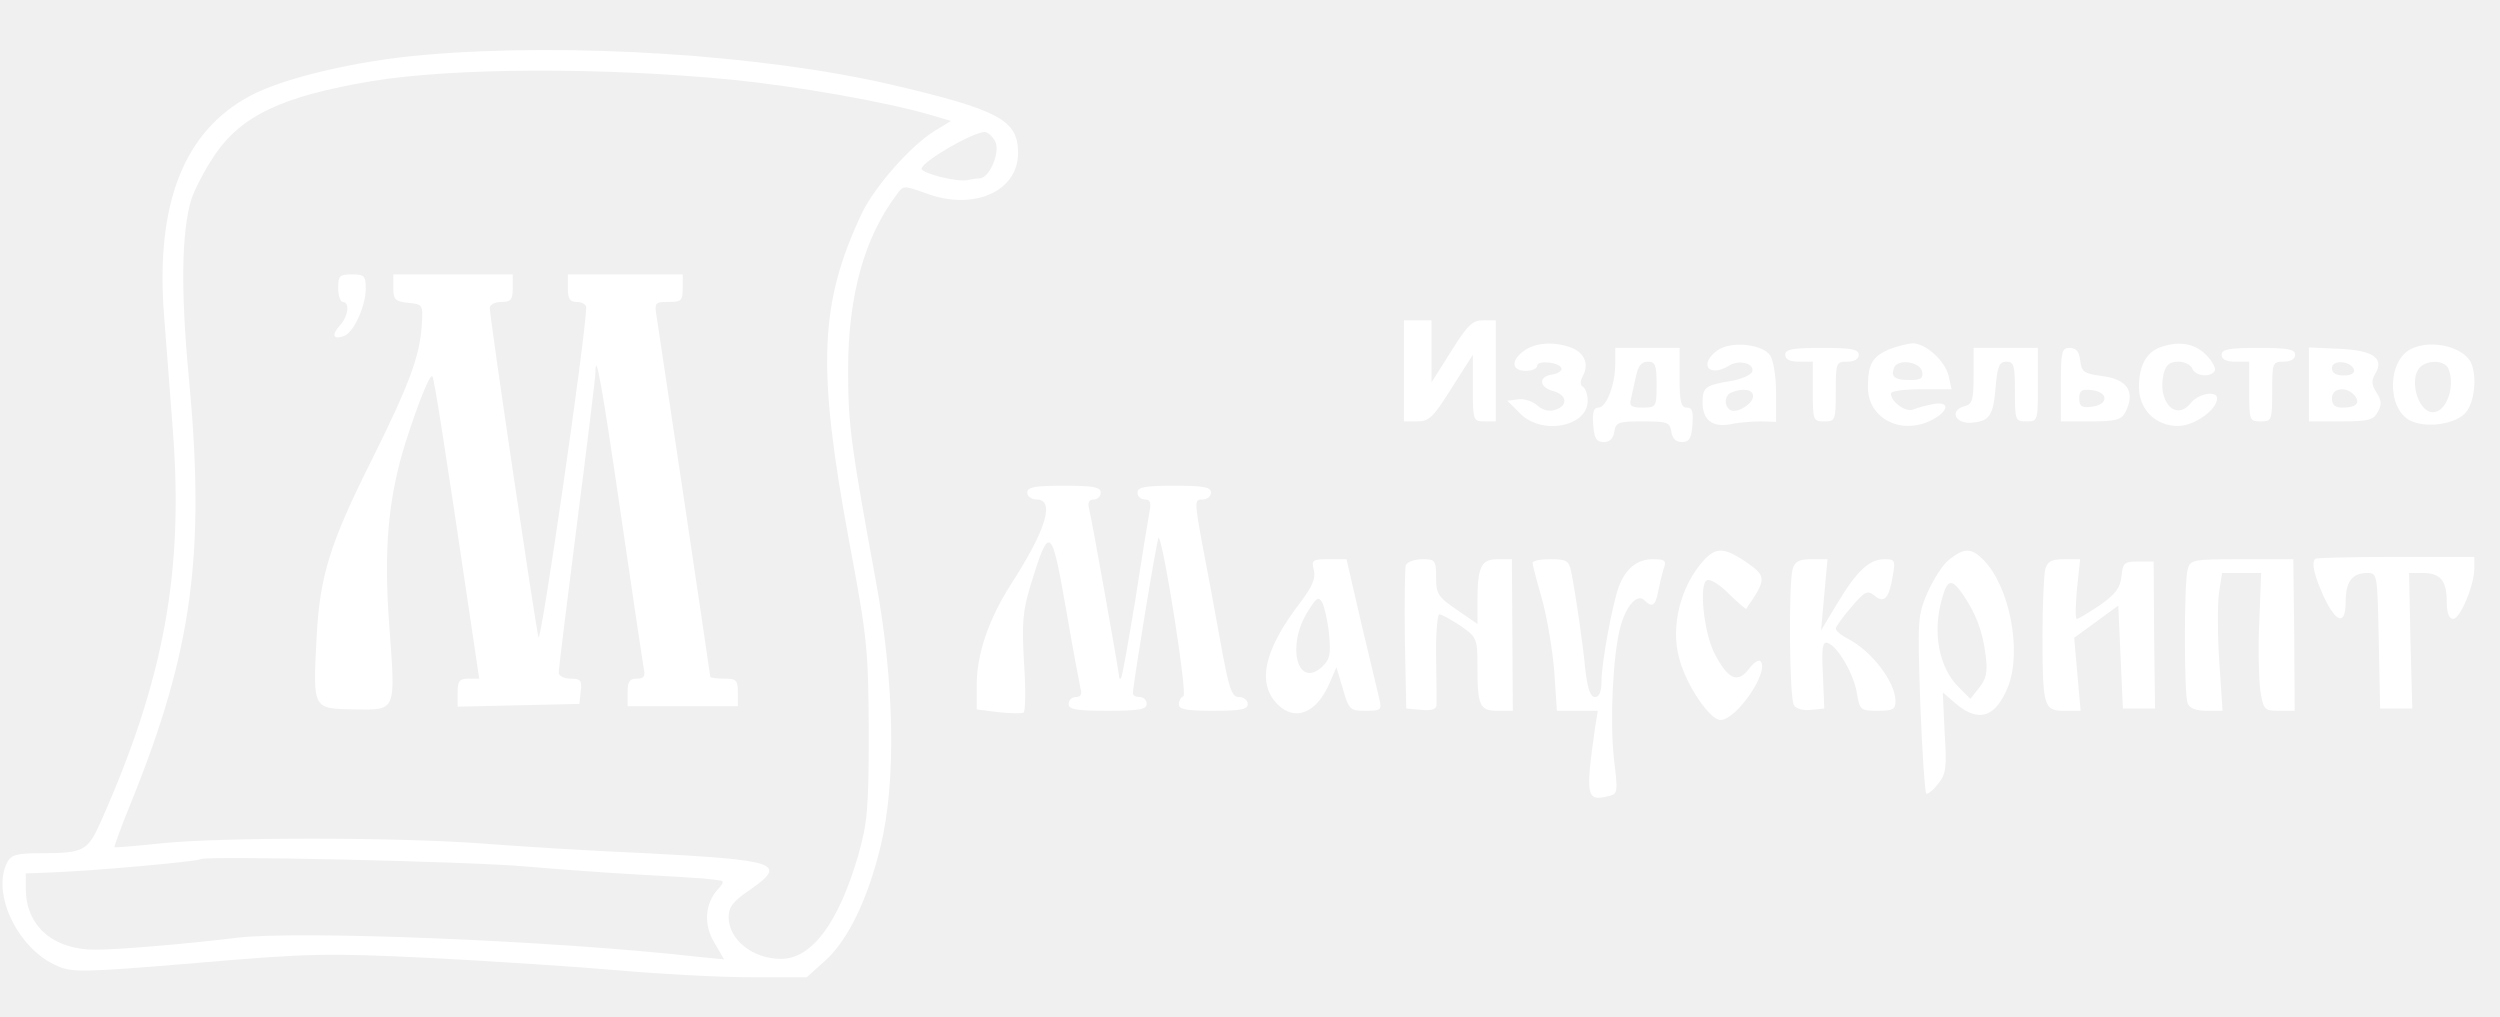
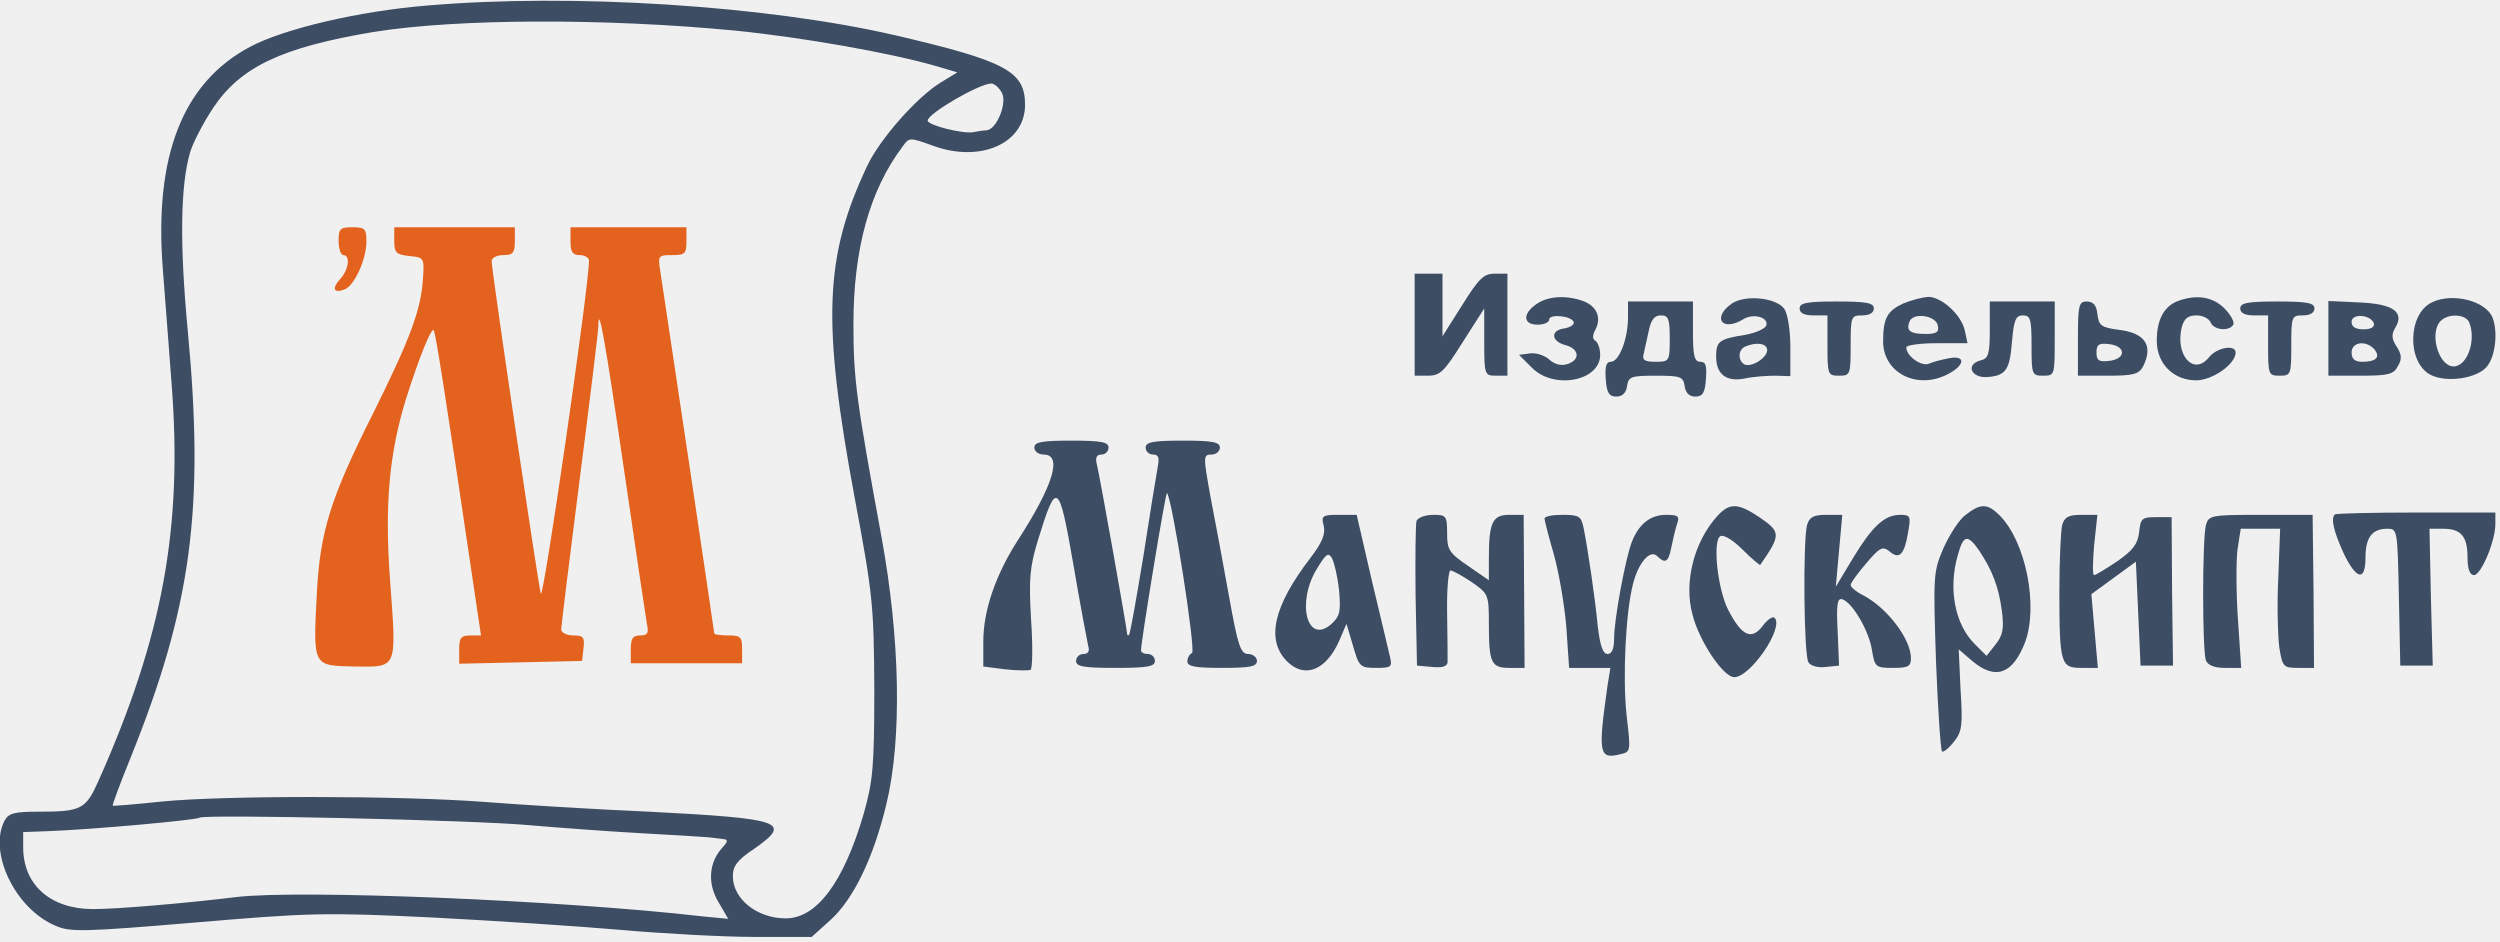
- <svg xmlns="http://www.w3.org/2000/svg" width="541" height="220">
+ <svg xmlns="http://www.w3.org/2000/svg" width="539" height="203" preserveAspectRatio="xMidYMid meet" version="1.0">
  <g>
-     <rect fill="none" id="canvas_background" height="222" width="543" y="-1" x="-1" />
-     <g display="none" overflow="visible" y="0" x="0" height="100%" width="100%" id="canvasGrid">
-       <rect fill="url(#gridpattern)" stroke-width="0" y="0" x="0" height="100%" width="100%" />
-     </g>
-   </g>
-   <g>
-     <g stroke="null" id="svg_30">
-       <g id="svg_4" fill="#000000" transform="matrix(0.09941072,0,0,-0.09941072,-4143.482,-2734.319) ">
-         <path stroke="null" fill="#ffffff" id="svg_5" d="m42606.578,-27624.572c-146,-12 -308,-50 -381,-89c-145,-77 -207,-235 -188,-479c4,-47 12,-158 19,-248c24,-309 -19,-544 -157,-854c-28,-63 -37,-68 -130,-68c-51,0 -64,-3 -73,-19c-36,-68 23,-191 110,-227c31,-14 62,-13 300,7c247,21 282,22 510,11c135,-7 319,-19 410,-27c91,-8 220,-15 287,-15l123,0l40,36c50,45 93,134 121,250c34,141 30,357 -11,579c-53,289 -60,336 -60,456c0,162 35,289 106,383c14,20 15,20 65,2c103,-38 199,5 199,88c0,72 -40,94 -280,150c-278,64 -696,91 -1010,64zm665,-54c141,-14 336,-48 435,-77l44,-13l-36,-22c-52,-32 -131,-122 -158,-179c-93,-197 -98,-336 -27,-718c39,-208 41,-231 42,-410c0,-169 -3,-199 -23,-270c-43,-147 -101,-225 -168,-225c-62,0 -114,42 -114,91c0,22 10,35 46,59c83,58 62,65 -226,80c-118,5 -278,15 -355,21c-184,14 -563,14 -695,1c-57,-6 -105,-10 -107,-9c-1,2 16,48 38,102c132,327 160,538 124,920c-18,190 -16,316 5,387c6,20 28,63 50,96c59,88 148,130 345,163c179,29 500,30 780,3zm575,-134c12,-22 -11,-79 -33,-81c-6,0 -20,-2 -29,-4c-22,-4 -98,15 -98,25c0,15 110,79 137,80c7,0 17,-9 23,-20zm-1020,-1579c58,-5 164,-13 235,-17c72,-4 139,-8 150,-9c11,-1 26,-3 34,-4c11,-1 11,-5 -2,-19c-29,-32 -32,-77 -8,-117l21,-36l-52,5c-316,36 -874,58 -1008,42c-106,-13 -256,-26 -309,-26c-92,0 -151,52 -151,133l0,33l53,2c90,3 322,24 327,29c8,8 590,-5 710,-16z" />
-         <path stroke="null" fill="#ffffff" id="svg_6" d="m42416.578,-28132.572c0,-16 5,-30 10,-30c16,0 12,-32 -7,-52c-18,-20 -14,-31 10,-22c21,8 47,65 47,103c0,28 -3,31 -30,31c-27,0 -30,-3 -30,-30z" />
-         <path stroke="null" fill="#ffffff" id="svg_7" d="m42536.578,-28131.572c0,-26 4,-30 33,-33c31,-3 32,-4 29,-48c-4,-67 -27,-129 -107,-290c-94,-187 -115,-257 -122,-391c-8,-157 -9,-154 82,-156c93,-1 90,-7 76,186c-12,163 -2,274 35,393c29,91 54,152 59,146c4,-4 26,-144 83,-530l19,-128l-23,0c-20,0 -24,-5 -24,-30l0,-31l133,3l132,3l3,27c3,24 0,28 -22,28c-14,0 -26,6 -26,13c0,7 18,153 40,325c22,171 40,319 40,328c0,52 14,-24 55,-306c25,-173 48,-325 50,-337c4,-18 1,-23 -15,-23c-16,0 -20,-7 -20,-30l0,-30l120,0l120,0l0,30c0,27 -3,30 -30,30c-16,0 -30,2 -30,4c0,4 -105,708 -116,779c-6,36 -5,37 25,37c28,0 31,3 31,30l0,30l-125,0l-125,0l0,-30c0,-23 4,-30 20,-30c11,0 20,-6 20,-12c-2,-69 -99,-737 -104,-718c-7,28 -106,696 -106,717c0,7 11,13 25,13c21,0 25,5 25,30l0,30l-130,0l-130,0l0,-29z" />
-         <path stroke="null" fill="#ffffff" id="svg_8" d="m44736.578,-28312.572l0,-110l29,0c26,0 35,9 75,73l46,72l0,-72c0,-71 1,-73 25,-73l25,0l0,110l0,110l-28,0c-23,0 -34,-11 -69,-67l-43,-68l0,68l0,67l-30,0l-30,0l0,-110z" />
-         <path stroke="null" fill="#ffffff" id="svg_9" d="m44998.578,-28268.572c-30,-21 -28,-44 3,-44c14,0 25,5 25,11c0,13 50,8 53,-6c1,-5 -8,-11 -20,-13c-31,-4 -29,-28 2,-36c30,-8 33,-32 4,-41c-13,-4 -27,-1 -39,10c-10,9 -29,15 -42,13l-23,-3l27,-27c47,-49 148,-30 148,27c0,13 -5,27 -10,30c-7,4 -7,12 0,25c13,25 3,50 -27,61c-36,13 -76,11 -101,-7z" />
-         <path stroke="null" fill="#ffffff" id="svg_10" d="m45419.578,-28267.572c-43,-31 -19,-61 26,-33c21,13 55,4 49,-14c-3,-7 -23,-16 -46,-20c-56,-9 -62,-14 -62,-47c0,-38 22,-55 62,-47c18,4 48,6 66,6l32,-1l0,64c0,36 -6,71 -13,81c-18,25 -86,31 -114,11zm77,-100c0,-17 -36,-39 -50,-30c-14,9 -12,32 3,38c24,10 47,7 47,-8z" />
-         <path stroke="null" fill="#ffffff" id="svg_11" d="m45790.578,-28266.572c-35,-16 -44,-32 -44,-82c0,-68 73,-105 139,-71c37,19 40,41 5,35c-16,-3 -36,-8 -45,-12c-16,-7 -49,16 -49,35c0,5 30,9 66,9l66,0l-6,28c-8,34 -50,72 -79,72c-12,-1 -36,-7 -53,-14zm74,-48c3,-14 -3,-18 -26,-18c-34,0 -43,7 -35,27c8,20 57,13 61,-9z" />
-         <path stroke="null" fill="#ffffff" id="svg_12" d="m46379.578,-28262.572c-28,-12 -43,-40 -43,-85c0,-49 36,-85 85,-85c35,0 85,35 85,60c0,18 -41,11 -58,-11c-33,-40 -73,6 -58,66c5,18 13,25 32,25c13,0 27,-7 30,-15c7,-17 40,-20 49,-5c3,5 -5,21 -19,35c-26,26 -62,31 -103,15z" />
-         <path stroke="null" fill="#ffffff" id="svg_13" d="m46929.578,-28264.572c-52,-25 -54,-129 -3,-156c35,-18 101,-8 122,18c18,22 24,74 12,105c-14,36 -86,55 -131,33zm81,-44c15,-39 -5,-94 -34,-94c-33,0 -53,73 -28,98c17,17 55,15 62,-4z" />
-         <path stroke="null" fill="#ffffff" id="svg_14" d="m45196.578,-28296.572c0,-46 -19,-96 -37,-96c-10,0 -13,-10 -11,-37c2,-30 7,-38 23,-38c13,0 21,8 23,23c3,20 9,22 62,22c53,0 59,-2 62,-22c2,-15 10,-23 23,-23c16,0 21,8 23,38c2,28 0,37 -12,37c-13,0 -16,13 -16,65l0,65l-70,0l-70,0l0,-34zm90,-46c0,-49 -1,-50 -31,-50c-24,0 -29,4 -25,18c2,9 7,32 11,50c5,23 12,32 26,32c16,0 19,-7 19,-50z" />
-         <path stroke="null" fill="#ffffff" id="svg_15" d="m45566.578,-28277.572c0,-10 10,-15 30,-15l30,0l0,-65c0,-63 1,-65 25,-65c24,0 25,2 25,65c0,63 1,65 25,65c16,0 25,6 25,15c0,12 -16,15 -80,15c-64,0 -80,-3 -80,-15z" />
-         <path stroke="null" fill="#ffffff" id="svg_16" d="m45976.578,-28323.572c0,-53 -3,-62 -20,-66c-33,-9 -20,-38 14,-36c41,3 49,15 54,78c4,45 8,55 23,55c17,0 19,-8 19,-65c0,-63 1,-65 25,-65c25,0 25,1 25,80l0,80l-70,0l-70,0l0,-61z" />
-         <path stroke="null" fill="#ffffff" id="svg_17" d="m46166.578,-28342.572l0,-80l65,0c53,0 66,3 75,19c23,45 6,73 -52,80c-38,5 -43,9 -46,34c-2,19 -9,27 -23,27c-17,0 -19,-8 -19,-80zm95,-30c0,-9 -11,-16 -27,-18c-23,-3 -28,1 -28,18c0,17 5,21 28,18c16,-2 27,-9 27,-18z" />
-         <path stroke="null" fill="#ffffff" id="svg_18" d="m46516.578,-28277.572c0,-10 10,-15 30,-15l30,0l0,-65c0,-63 1,-65 25,-65c24,0 25,2 25,65c0,63 1,65 25,65c16,0 25,6 25,15c0,12 -16,15 -80,15c-64,0 -80,-3 -80,-15z" />
-         <path stroke="null" fill="#ffffff" id="svg_19" d="m46706.578,-28342.572l0,-80l70,0c60,0 71,3 80,21c9,15 8,25 -3,42c-11,17 -11,26 -3,40c21,34 -4,52 -78,55l-66,3l0,-81zm98,33c2,-8 -6,-13 -22,-13c-17,0 -26,5 -26,16c0,19 41,16 48,-3zm1,-56c14,-17 4,-27 -26,-27c-16,0 -23,6 -23,20c0,23 31,27 49,7z" />
-         <path stroke="null" fill="#ffffff" id="svg_20" d="m43916.578,-28577.572c0,-8 9,-15 20,-15c41,0 22,-65 -57,-187c-47,-74 -73,-150 -73,-216l0,-54l47,-6c27,-3 51,-3 55,-1c4,3 5,51 1,108c-5,88 -3,113 15,172c40,130 45,126 76,-52c15,-88 30,-167 32,-176c4,-12 0,-18 -10,-18c-9,0 -16,-7 -16,-15c0,-12 16,-15 85,-15c69,0 85,3 85,15c0,8 -7,15 -15,15c-8,0 -15,3 -15,8c0,18 53,342 56,339c11,-10 63,-342 54,-345c-5,-2 -10,-10 -10,-18c0,-11 17,-14 75,-14c60,0 75,3 75,15c0,8 -9,15 -19,15c-16,0 -22,17 -41,123c-12,67 -30,164 -40,215c-16,89 -16,92 2,92c10,0 18,7 18,15c0,12 -16,15 -80,15c-64,0 -80,-3 -80,-15c0,-8 7,-15 16,-15c12,0 14,-7 10,-27c-3,-16 -17,-102 -31,-193c-15,-90 -28,-166 -31,-169c-2,-2 -4,-1 -4,3c0,9 -58,335 -65,364c-4,15 -1,22 10,22c8,0 15,7 15,15c0,12 -16,15 -80,15c-64,0 -80,-3 -80,-15z" />
-         <path stroke="null" fill="#ffffff" id="svg_21" d="m45389.578,-28724.572c-51,-56 -73,-144 -54,-213c15,-59 67,-135 90,-135c35,0 108,107 87,128c-4,4 -16,-4 -26,-18c-24,-31 -45,-21 -74,35c-23,45 -34,149 -17,159c7,4 27,-8 48,-29c19,-19 37,-34 38,-33c45,65 45,71 -2,103c-46,31 -64,31 -90,3z" />
-         <path stroke="null" fill="#ffffff" id="svg_22" d="m45924.578,-28722.572c-14,-10 -35,-43 -48,-72c-22,-51 -22,-59 -16,-243c4,-104 10,-192 13,-195c2,-3 14,6 25,20c18,22 20,35 15,112l-4,88l29,-25c50,-42 87,-29 114,40c29,78 2,217 -55,274c-26,26 -41,26 -73,1zm29,-77c28,-42 42,-77 49,-130c5,-39 2,-53 -14,-73l-19,-24l-26,26c-42,42 -57,118 -36,191c12,44 21,46 46,10z" />
-         <path stroke="null" fill="#ffffff" id="svg_23" d="m46720.578,-28721.572c-9,-9 -3,-35 18,-82c28,-59 48,-64 48,-11c0,43 14,62 47,62c22,0 22,-2 25,-147l3,-148l35,0l35,0l-4,148l-3,147l29,0c39,0 53,-16 53,-62c0,-25 5,-38 14,-38c15,0 46,73 46,110l0,25l-171,0c-94,0 -173,-2 -175,-4z" />
-         <path stroke="null" fill="#ffffff" id="svg_24" d="m44540.578,-28746.572c4,-17 -3,-35 -28,-68c-81,-105 -97,-178 -51,-224c38,-38 85,-19 113,46l15,35l14,-47c13,-46 16,-48 50,-48c32,0 35,2 30,23c-3,12 -20,86 -39,164l-33,143l-39,0c-35,0 -38,-2 -32,-24zm33,-139c4,-45 2,-55 -16,-72c-53,-47 -77,46 -31,120c19,31 24,35 32,21c5,-10 12,-40 15,-69z" />
-         <path stroke="null" fill="#ffffff" id="svg_25" d="m44740.578,-28735.572c-2,-7 -3,-80 -2,-162l3,-150l33,-3c21,-2 32,1 33,10c0,7 0,55 -1,106c-1,50 3,92 7,92c5,0 25,-11 46,-25c36,-25 37,-27 37,-90c0,-84 5,-95 44,-95l33,0l-1,165l-1,165l-31,0c-36,0 -44,-16 -44,-93l0,-48l-45,31c-41,28 -45,35 -45,70c0,38 -2,40 -30,40c-17,0 -33,-6 -36,-13z" />
-         <path stroke="null" fill="#ffffff" id="svg_26" d="m45016.578,-28730.572c0,-4 9,-39 20,-77c11,-39 23,-109 27,-157l6,-88l44,0l45,0l-6,-37c-21,-148 -19,-161 28,-149c22,5 22,7 13,83c-9,83 -2,224 14,285c12,46 37,74 52,59c17,-17 24,-13 30,17c3,15 8,37 12,50c7,19 4,22 -23,22c-34,0 -59,-20 -74,-59c-14,-37 -38,-167 -38,-207c0,-23 -5,-34 -14,-34c-10,0 -16,17 -21,58c-6,63 -22,171 -31,215c-5,24 -10,27 -45,27c-21,0 -39,-3 -39,-8z" />
-         <path stroke="null" fill="#ffffff" id="svg_27" d="m45582.578,-28744.572c-9,-35 -7,-281 3,-296c5,-8 21,-12 37,-10l29,3l-3,74c-3,58 -1,72 10,69c22,-7 58,-69 64,-110c6,-36 8,-38 45,-38c33,0 39,3 39,21c0,41 -51,108 -102,135c-16,8 -28,18 -28,23c0,4 15,25 34,47c29,34 35,37 50,25c21,-18 32,-7 40,42c6,34 5,37 -17,37c-34,0 -60,-24 -103,-95l-36,-60l7,78l7,77l-35,0c-27,0 -36,-5 -41,-22z" />
-         <path stroke="null" fill="#ffffff" id="svg_28" d="m46132.578,-28744.572c-3,-13 -6,-77 -6,-143c0,-156 3,-165 47,-165l36,0l-7,79l-7,80l48,35l48,35l5,-112l5,-112l35,0l35,0l-2,160l-1,160l-34,0c-30,0 -33,-3 -36,-32c-3,-26 -13,-39 -47,-63c-24,-16 -47,-30 -50,-30c-4,0 -3,29 0,65l7,65l-35,0c-28,0 -36,-5 -41,-22z" />
-         <path stroke="null" fill="#ffffff" id="svg_29" d="m46442.578,-28744.572c-8,-30 -8,-272 0,-292c4,-10 18,-16 41,-16l35,0l-7,105c-4,57 -4,125 -1,150l7,45l42,0l43,0l-4,-105c-3,-58 -1,-125 2,-150c7,-43 9,-45 41,-45l34,0l-1,165l-2,165l-112,0c-107,0 -112,-1 -118,-22z" />
-       </g>
-     </g>
+     <path fill="#3d4d64" id="svg_2" d="m92,1.2c-14.6,1.2 -30.8,5 -38.1,8.9c-14.5,7.7 -20.7,23.5 -18.8,47.9c0.4,4.7 1.2,15.8 1.9,24.8c2.4,30.9 -1.9,54.4 -15.7,85.4c-2.8,6.3 -3.7,6.8 -13,6.8c-5.1,0 -6.4,0.3 -7.3,1.9c-3.6,6.8 2.3,19.1 11,22.7c3.1,1.4 6.2,1.3 30,-0.7c24.7,-2.1 28.2,-2.2 51,-1.1c13.5,0.7 31.9,1.9 41,2.7c9.1,0.8 22,1.5 28.7,1.5l12.3,0l4,-3.6c5,-4.5 9.3,-13.4 12.1,-25c3.4,-14.1 3,-35.7 -1.1,-57.9c-5.3,-28.9 -6,-33.6 -6,-45.6c0,-16.2 3.5,-28.9 10.6,-38.3c1.4,-2 1.5,-2 6.5,-0.2c10.3,3.8 19.9,-0.5 19.9,-8.8c0,-7.2 -4,-9.4 -28,-15c-27.8,-6.4 -69.6,-9.1 -101,-6.4zm66.5,5.4c14.1,1.4 33.6,4.8 43.5,7.7l4.4,1.3l-3.6,2.2c-5.2,3.2 -13.1,12.2 -15.8,17.9c-9.3,19.7 -9.8,33.6 -2.7,71.8c3.9,20.8 4.1,23.1 4.2,41c0,16.9 -0.3,19.9 -2.3,27c-4.3,14.7 -10.1,22.5 -16.8,22.5c-6.2,0 -11.4,-4.2 -11.4,-9.1c0,-2.2 1,-3.5 4.6,-5.9c8.3,-5.8 6.2,-6.5 -22.6,-8c-11.8,-0.5 -27.8,-1.5 -35.5,-2.1c-18.4,-1.4 -56.3,-1.4 -69.5,-0.1c-5.7,0.6 -10.5,1 -10.7,0.9c-0.1,-0.2 1.6,-4.8 3.8,-10.2c13.2,-32.7 16,-53.8 12.4,-92c-1.8,-19 -1.6,-31.6 0.5,-38.7c0.6,-2 2.8,-6.3 5,-9.6c5.9,-8.8 14.8,-13 34.5,-16.3c17.9,-2.9 50,-3 78,-0.3zm57.5,13.4c1.2,2.2 -1.1,7.9 -3.3,8.1c-0.6,0 -2,0.2 -2.9,0.4c-2.2,0.4 -9.8,-1.5 -9.8,-2.5c0,-1.5 11,-7.9 13.7,-8c0.7,0 1.7,0.9 2.3,2zm-102,157.9c5.8,0.5 16.4,1.3 23.5,1.7c7.2,0.4 13.9,0.8 15,0.9c1.1,0.1 2.6,0.3 3.4,0.4c1.1,0.1 1.1,0.5 -0.2,1.9c-2.9,3.2 -3.2,7.7 -0.8,11.7l2.1,3.6l-5.2,-0.5c-31.6,-3.6 -87.4,-5.8 -100.8,-4.2c-10.6,1.3 -25.6,2.6 -30.9,2.6c-9.2,0 -15.1,-5.2 -15.1,-13.3l0,-3.3l5.3,-0.2c9,-0.3 32.2,-2.4 32.7,-2.9c0.8,-0.8 59,0.5 71,1.6z" />
+     <path fill="#e3631e" id="svg_3" d="m73,52c0,1.6 0.5,3 1,3c1.6,0 1.2,3.2 -0.7,5.2c-1.8,2 -1.4,3.1 1,2.2c2.1,-0.8 4.7,-6.5 4.7,-10.3c0,-2.8 -0.3,-3.1 -3,-3.1c-2.7,0 -3,0.3 -3,3z" />
+     <path fill="#e3631e" id="svg_4" d="m85,51.9c0,2.6 0.4,3 3.3,3.3c3.1,0.3 3.2,0.4 2.9,4.8c-0.4,6.7 -2.7,12.9 -10.7,29c-9.4,18.7 -11.5,25.7 -12.2,39.1c-0.8,15.7 -0.9,15.4 8.2,15.6c9.3,0.1 9,0.7 7.6,-18.6c-1.2,-16.3 -0.2,-27.4 3.5,-39.3c2.9,-9.1 5.4,-15.2 5.9,-14.6c0.4,0.4 2.6,14.4 8.3,53l1.9,12.8l-2.3,0c-2,0 -2.4,0.5 -2.4,3l0,3.1l13.3,-0.3l13.2,-0.3l0.3,-2.7c0.3,-2.4 0,-2.8 -2.2,-2.8c-1.4,0 -2.6,-0.6 -2.6,-1.3c0,-0.7 1.8,-15.3 4,-32.5c2.2,-17.1 4,-31.9 4,-32.8c0,-5.2 1.4,2.4 5.5,30.6c2.5,17.3 4.8,32.5 5,33.7c0.4,1.8 0.1,2.3 -1.5,2.3c-1.6,0 -2,0.7 -2,3l0,3l12,0l12,0l0,-3c0,-2.7 -0.3,-3 -3,-3c-1.6,0 -3,-0.2 -3,-0.4c0,-0.4 -10.5,-70.8 -11.6,-77.9c-0.6,-3.6 -0.5,-3.7 2.5,-3.7c2.8,0 3.1,-0.3 3.1,-3l0,-3l-12.5,0l-12.5,0l0,3c0,2.3 0.4,3 2,3c1.1,0 2,0.6 2,1.2c-0.2,6.9 -9.9,73.7 -10.4,71.8c-0.7,-2.8 -10.6,-69.6 -10.6,-71.7c0,-0.7 1.1,-1.3 2.5,-1.3c2.1,0 2.5,-0.5 2.5,-3l0,-3l-13,0l-13,0l0,2.9z" />
+     <path fill="#3d4d64" id="svg_5" d="m305,70l0,11l2.9,0c2.6,0 3.5,-0.9 7.5,-7.3l4.6,-7.2l0,7.2c0,7.1 0.1,7.3 2.5,7.3l2.5,0l0,-11l0,-11l-2.8,0c-2.3,0 -3.4,1.1 -6.9,6.7l-4.3,6.8l0,-6.8l0,-6.7l-3,0l-3,0l0,11z" />
+     <path fill="#3d4d64" id="svg_6" d="m331.2,65.6c-3,2.1 -2.8,4.4 0.3,4.4c1.4,0 2.5,-0.5 2.5,-1.1c0,-1.3 5,-0.8 5.3,0.6c0.1,0.5 -0.8,1.1 -2,1.3c-3.1,0.4 -2.9,2.8 0.2,3.6c3,0.8 3.3,3.2 0.4,4.1c-1.3,0.4 -2.7,0.1 -3.9,-1c-1,-0.9 -2.9,-1.5 -4.2,-1.3l-2.3,0.3l2.7,2.7c4.7,4.9 14.8,3 14.8,-2.7c0,-1.3 -0.5,-2.7 -1,-3c-0.7,-0.4 -0.7,-1.2 0,-2.5c1.3,-2.5 0.3,-5 -2.7,-6.1c-3.6,-1.3 -7.6,-1.1 -10.1,0.7z" />
+     <path fill="#3d4d64" id="svg_7" d="m373.3,65.5c-4.3,3.1 -1.9,6.1 2.6,3.3c2.1,-1.3 5.5,-0.4 4.9,1.4c-0.3,0.7 -2.3,1.6 -4.6,2c-5.6,0.9 -6.2,1.4 -6.2,4.7c0,3.8 2.2,5.5 6.2,4.7c1.8,-0.4 4.8,-0.6 6.6,-0.6l3.2,0.1l0,-6.4c0,-3.6 -0.6,-7.1 -1.3,-8.1c-1.8,-2.5 -8.6,-3.1 -11.4,-1.1zm7.7,10c0,1.7 -3.6,3.9 -5,3c-1.4,-0.9 -1.2,-3.2 0.3,-3.8c2.4,-1 4.7,-0.7 4.7,0.8z" />
+     <path fill="#3d4d64" id="svg_8" d="m410.4,65.4c-3.5,1.6 -4.4,3.2 -4.4,8.2c0,6.8 7.3,10.5 13.9,7.1c3.7,-1.9 4,-4.1 0.5,-3.5c-1.6,0.3 -3.6,0.8 -4.5,1.2c-1.6,0.7 -4.9,-1.6 -4.9,-3.5c0,-0.5 3,-0.9 6.6,-0.9l6.6,0l-0.6,-2.8c-0.8,-3.4 -5,-7.2 -7.9,-7.2c-1.2,0.1 -3.6,0.7 -5.3,1.4zm7.4,4.8c0.3,1.4 -0.3,1.8 -2.6,1.8c-3.4,0 -4.3,-0.7 -3.5,-2.7c0.8,-2 5.7,-1.3 6.1,0.9z" />
+     <path fill="#3d4d64" id="svg_9" d="m469.3,65c-2.8,1.2 -4.3,4 -4.3,8.5c0,4.9 3.6,8.5 8.5,8.5c3.5,0 8.5,-3.5 8.5,-6c0,-1.8 -4.1,-1.1 -5.8,1.1c-3.3,4 -7.3,-0.6 -5.8,-6.6c0.5,-1.8 1.3,-2.5 3.2,-2.5c1.3,0 2.7,0.7 3,1.5c0.7,1.7 4,2 4.9,0.5c0.3,-0.5 -0.5,-2.1 -1.9,-3.5c-2.6,-2.6 -6.2,-3.1 -10.3,-1.5z" />
+     <path fill="#3d4d64" id="svg_10" d="m524.3,65.2c-5.2,2.5 -5.4,12.9 -0.3,15.6c3.5,1.8 10.1,0.8 12.2,-1.8c1.8,-2.2 2.4,-7.4 1.2,-10.5c-1.4,-3.6 -8.6,-5.5 -13.1,-3.3zm8.1,4.4c1.5,3.9 -0.5,9.4 -3.4,9.4c-3.3,0 -5.3,-7.3 -2.8,-9.8c1.7,-1.7 5.5,-1.5 6.2,0.4z" />
+     <path fill="#3d4d64" id="svg_11" d="m351,68.4c0,4.6 -1.9,9.6 -3.7,9.6c-1,0 -1.3,1 -1.1,3.7c0.2,3 0.7,3.8 2.3,3.8c1.3,0 2.1,-0.8 2.3,-2.3c0.3,-2 0.9,-2.2 6.2,-2.2c5.3,0 5.9,0.2 6.2,2.2c0.2,1.5 1,2.3 2.3,2.3c1.6,0 2.1,-0.8 2.3,-3.8c0.2,-2.8 0,-3.7 -1.2,-3.7c-1.3,0 -1.6,-1.3 -1.6,-6.5l0,-6.5l-7,0l-7,0l0,3.4zm9,4.6c0,4.9 -0.1,5 -3.1,5c-2.4,0 -2.9,-0.4 -2.5,-1.8c0.2,-0.9 0.7,-3.2 1.1,-5c0.5,-2.3 1.2,-3.2 2.6,-3.2c1.6,0 1.9,0.7 1.9,5z" />
+     <path fill="#3d4d64" id="svg_12" d="m388,66.5c0,1 1,1.5 3,1.5l3,0l0,6.5c0,6.3 0.1,6.5 2.5,6.5c2.4,0 2.5,-0.2 2.5,-6.5c0,-6.3 0.1,-6.5 2.5,-6.5c1.6,0 2.5,-0.6 2.5,-1.5c0,-1.2 -1.6,-1.5 -8,-1.5c-6.4,0 -8,0.3 -8,1.5z" />
+     <path fill="#3d4d64" id="svg_13" d="m429,71.1c0,5.3 -0.3,6.2 -2,6.6c-3.3,0.9 -2,3.8 1.4,3.6c4.1,-0.3 4.9,-1.5 5.4,-7.8c0.4,-4.5 0.8,-5.5 2.3,-5.5c1.7,0 1.9,0.8 1.9,6.5c0,6.3 0.1,6.5 2.5,6.5c2.5,0 2.5,-0.1 2.5,-8l0,-8l-7,0l-7,0l0,6.1z" />
+     <path fill="#3d4d64" id="svg_14" d="m448,73l0,8l6.5,0c5.3,0 6.6,-0.3 7.5,-1.9c2.3,-4.5 0.6,-7.3 -5.2,-8c-3.8,-0.5 -4.3,-0.9 -4.6,-3.4c-0.2,-1.9 -0.9,-2.7 -2.3,-2.7c-1.7,0 -1.9,0.8 -1.9,8zm9.5,3c0,0.9 -1.1,1.6 -2.7,1.8c-2.3,0.3 -2.8,-0.1 -2.8,-1.8c0,-1.7 0.5,-2.1 2.8,-1.8c1.6,0.2 2.7,0.9 2.7,1.8z" />
+     <path fill="#3d4d64" id="svg_15" d="m483,66.5c0,1 1,1.5 3,1.5l3,0l0,6.5c0,6.3 0.1,6.5 2.5,6.5c2.4,0 2.5,-0.2 2.5,-6.5c0,-6.3 0.1,-6.5 2.5,-6.5c1.6,0 2.5,-0.6 2.5,-1.5c0,-1.2 -1.6,-1.5 -8,-1.5c-6.4,0 -8,0.3 -8,1.5z" />
+     <path fill="#3d4d64" id="svg_16" d="m502,73l0,8l7,0c6,0 7.1,-0.3 8,-2.1c0.9,-1.5 0.8,-2.5 -0.3,-4.2c-1.1,-1.7 -1.1,-2.6 -0.3,-4c2.1,-3.4 -0.4,-5.2 -7.8,-5.5l-6.6,-0.3l0,8.1zm9.8,-3.3c0.2,0.8 -0.6,1.3 -2.2,1.3c-1.7,0 -2.6,-0.5 -2.6,-1.6c0,-1.9 4.1,-1.6 4.8,0.3zm0.1,5.6c1.4,1.7 0.4,2.7 -2.6,2.7c-1.6,0 -2.3,-0.6 -2.3,-2c0,-2.3 3.1,-2.7 4.9,-0.7z" />
+     <path fill="#3d4d64" id="svg_17" d="m223,96.5c0,0.8 0.9,1.5 2,1.5c4.1,0 2.2,6.5 -5.7,18.7c-4.7,7.4 -7.3,15 -7.3,21.6l0,5.4l4.7,0.6c2.7,0.3 5.1,0.3 5.5,0.1c0.4,-0.3 0.5,-5.1 0.1,-10.8c-0.5,-8.8 -0.3,-11.3 1.5,-17.2c4,-13 4.5,-12.6 7.6,5.2c1.5,8.8 3,16.7 3.2,17.6c0.4,1.2 0,1.8 -1,1.8c-0.9,0 -1.6,0.7 -1.6,1.5c0,1.2 1.6,1.5 8.5,1.5c6.9,0 8.5,-0.3 8.5,-1.5c0,-0.8 -0.7,-1.5 -1.5,-1.5c-0.8,0 -1.5,-0.3 -1.5,-0.8c0,-1.8 5.3,-34.2 5.6,-33.9c1.1,1 6.3,34.2 5.4,34.5c-0.5,0.2 -1,1 -1,1.8c0,1.1 1.7,1.4 7.5,1.4c6,0 7.5,-0.3 7.5,-1.5c0,-0.8 -0.9,-1.5 -1.9,-1.5c-1.6,0 -2.2,-1.7 -4.1,-12.3c-1.2,-6.7 -3,-16.4 -4,-21.5c-1.6,-8.9 -1.6,-9.2 0.2,-9.2c1,0 1.8,-0.7 1.8,-1.5c0,-1.2 -1.6,-1.5 -8,-1.5c-6.4,0 -8,0.3 -8,1.5c0,0.8 0.7,1.5 1.6,1.5c1.2,0 1.4,0.7 1,2.7c-0.3,1.6 -1.7,10.2 -3.1,19.3c-1.5,9 -2.8,16.6 -3.1,16.9c-0.2,0.2 -0.4,0.1 -0.4,-0.3c0,-0.9 -5.8,-33.5 -6.5,-36.4c-0.4,-1.5 -0.1,-2.2 1,-2.2c0.8,0 1.5,-0.7 1.5,-1.5c0,-1.2 -1.6,-1.5 -8,-1.5c-6.4,0 -8,0.3 -8,1.5z" />
+     <path fill="#3d4d64" id="svg_18" d="m370.3,111.2c-5.1,5.6 -7.3,14.4 -5.4,21.3c1.5,5.9 6.7,13.5 9,13.5c3.5,0 10.8,-10.7 8.7,-12.8c-0.4,-0.4 -1.6,0.4 -2.6,1.8c-2.4,3.1 -4.5,2.1 -7.4,-3.5c-2.3,-4.5 -3.4,-14.9 -1.7,-15.9c0.7,-0.4 2.7,0.8 4.8,2.9c1.9,1.9 3.7,3.4 3.8,3.3c4.5,-6.5 4.5,-7.1 -0.2,-10.3c-4.6,-3.1 -6.4,-3.1 -9,-0.3z" />
+     <path fill="#3d4d64" id="svg_19" d="m423.8,111c-1.4,1 -3.5,4.3 -4.8,7.2c-2.2,5.1 -2.2,5.9 -1.6,24.3c0.4,10.4 1,19.2 1.3,19.5c0.2,0.3 1.4,-0.6 2.5,-2c1.8,-2.2 2,-3.5 1.5,-11.2l-0.4,-8.8l2.9,2.5c5,4.2 8.7,2.9 11.4,-4c2.9,-7.8 0.2,-21.7 -5.5,-27.4c-2.6,-2.6 -4.1,-2.6 -7.3,-0.1zm2.9,7.7c2.8,4.2 4.2,7.7 4.9,13c0.5,3.9 0.2,5.3 -1.4,7.3l-1.9,2.4l-2.6,-2.6c-4.2,-4.2 -5.7,-11.8 -3.6,-19.1c1.2,-4.4 2.1,-4.6 4.6,-1z" />
+     <path fill="#3d4d64" id="svg_20" d="m503.4,110.9c-0.9,0.9 -0.3,3.5 1.8,8.2c2.8,5.9 4.8,6.4 4.8,1.1c0,-4.3 1.4,-6.2 4.7,-6.2c2.2,0 2.2,0.2 2.5,14.7l0.3,14.8l3.5,0l3.5,0l-0.4,-14.8l-0.3,-14.7l2.9,0c3.9,0 5.3,1.6 5.3,6.2c0,2.5 0.5,3.8 1.4,3.8c1.5,0 4.6,-7.3 4.6,-11l0,-2.5l-17.1,0c-9.4,0 -17.3,0.2 -17.5,0.4z" />
+     <path fill="#3d4d64" id="svg_21" d="m285.4,113.4c0.4,1.7 -0.3,3.5 -2.8,6.8c-8.1,10.5 -9.7,17.8 -5.1,22.4c3.8,3.8 8.5,1.9 11.3,-4.6l1.5,-3.5l1.4,4.7c1.3,4.6 1.6,4.8 5,4.8c3.2,0 3.5,-0.2 3,-2.3c-0.3,-1.2 -2,-8.6 -3.9,-16.4l-3.3,-14.3l-3.9,0c-3.5,0 -3.8,0.2 -3.2,2.4zm3.3,13.9c0.4,4.5 0.2,5.5 -1.6,7.2c-5.3,4.7 -7.7,-4.6 -3.1,-12c1.9,-3.1 2.4,-3.5 3.2,-2.1c0.5,1 1.2,4 1.5,6.9z" />
+     <path fill="#3d4d64" id="svg_22" d="m305.4,112.3c-0.2,0.7 -0.3,8 -0.2,16.2l0.3,15l3.3,0.3c2.1,0.2 3.2,-0.1 3.3,-1c0,-0.7 0,-5.5 -0.1,-10.6c-0.1,-5 0.3,-9.2 0.7,-9.2c0.5,0 2.5,1.1 4.6,2.5c3.6,2.5 3.7,2.7 3.7,9c0,8.4 0.5,9.5 4.4,9.5l3.3,0l-0.1,-16.5l-0.1,-16.5l-3.1,0c-3.6,0 -4.4,1.6 -4.4,9.3l0,4.8l-4.5,-3.1c-4.1,-2.8 -4.5,-3.5 -4.5,-7c0,-3.8 -0.2,-4 -3,-4c-1.7,0 -3.3,0.6 -3.6,1.3z" />
+     <path fill="#3d4d64" id="svg_23" d="m333,111.8c0,0.4 0.9,3.9 2,7.7c1.1,3.9 2.3,10.9 2.7,15.7l0.6,8.8l4.4,0l4.5,0l-0.6,3.7c-2.1,14.8 -1.9,16.1 2.8,14.9c2.2,-0.5 2.2,-0.7 1.3,-8.3c-0.9,-8.3 -0.2,-22.4 1.4,-28.5c1.2,-4.6 3.7,-7.4 5.2,-5.9c1.7,1.7 2.4,1.3 3,-1.7c0.3,-1.5 0.8,-3.7 1.2,-5c0.7,-1.9 0.4,-2.2 -2.3,-2.2c-3.4,0 -5.9,2 -7.4,5.9c-1.4,3.7 -3.8,16.7 -3.8,20.7c0,2.3 -0.5,3.4 -1.4,3.4c-1,0 -1.6,-1.7 -2.1,-5.8c-0.6,-6.3 -2.2,-17.1 -3.1,-21.5c-0.5,-2.4 -1,-2.7 -4.5,-2.7c-2.1,0 -3.9,0.3 -3.9,0.8z" />
+     <path fill="#3d4d64" id="svg_24" d="m389.6,113.2c-0.9,3.5 -0.7,28.1 0.3,29.6c0.5,0.8 2.1,1.2 3.7,1l2.9,-0.3l-0.3,-7.4c-0.3,-5.8 -0.1,-7.2 1,-6.9c2.2,0.7 5.8,6.9 6.4,11c0.6,3.6 0.8,3.8 4.5,3.8c3.3,0 3.9,-0.3 3.9,-2.1c0,-4.1 -5.1,-10.8 -10.2,-13.5c-1.6,-0.8 -2.8,-1.8 -2.8,-2.3c0,-0.4 1.5,-2.5 3.4,-4.7c2.9,-3.4 3.5,-3.7 5,-2.5c2.1,1.8 3.2,0.7 4,-4.2c0.6,-3.4 0.5,-3.7 -1.7,-3.7c-3.4,0 -6,2.4 -10.3,9.5l-3.6,6l0.7,-7.8l0.7,-7.7l-3.5,0c-2.7,0 -3.6,0.5 -4.1,2.2z" />
+     <path fill="#3d4d64" id="svg_25" d="m444.6,113.2c-0.3,1.3 -0.6,7.7 -0.6,14.3c0,15.6 0.3,16.5 4.7,16.5l3.6,0l-0.7,-7.9l-0.7,-8l4.8,-3.5l4.8,-3.5l0.5,11.2l0.5,11.2l3.5,0l3.5,0l-0.2,-16l-0.1,-16l-3.4,0c-3,0 -3.3,0.3 -3.6,3.2c-0.3,2.6 -1.3,3.9 -4.7,6.3c-2.4,1.6 -4.7,3 -5,3c-0.4,0 -0.3,-2.9 0,-6.5l0.7,-6.5l-3.5,0c-2.8,0 -3.6,0.5 -4.1,2.2z" />
+     <path fill="#3d4d64" id="svg_26" d="m475.6,113.2c-0.8,3 -0.8,27.2 0,29.2c0.4,1 1.8,1.6 4.1,1.6l3.5,0l-0.7,-10.5c-0.4,-5.7 -0.4,-12.5 -0.1,-15l0.7,-4.5l4.2,0l4.3,0l-0.4,10.5c-0.3,5.8 -0.1,12.5 0.2,15c0.7,4.3 0.9,4.5 4.1,4.5l3.4,0l-0.1,-16.5l-0.2,-16.5l-11.2,0c-10.7,0 -11.2,0.1 -11.8,2.2z" />
  </g>
</svg>
